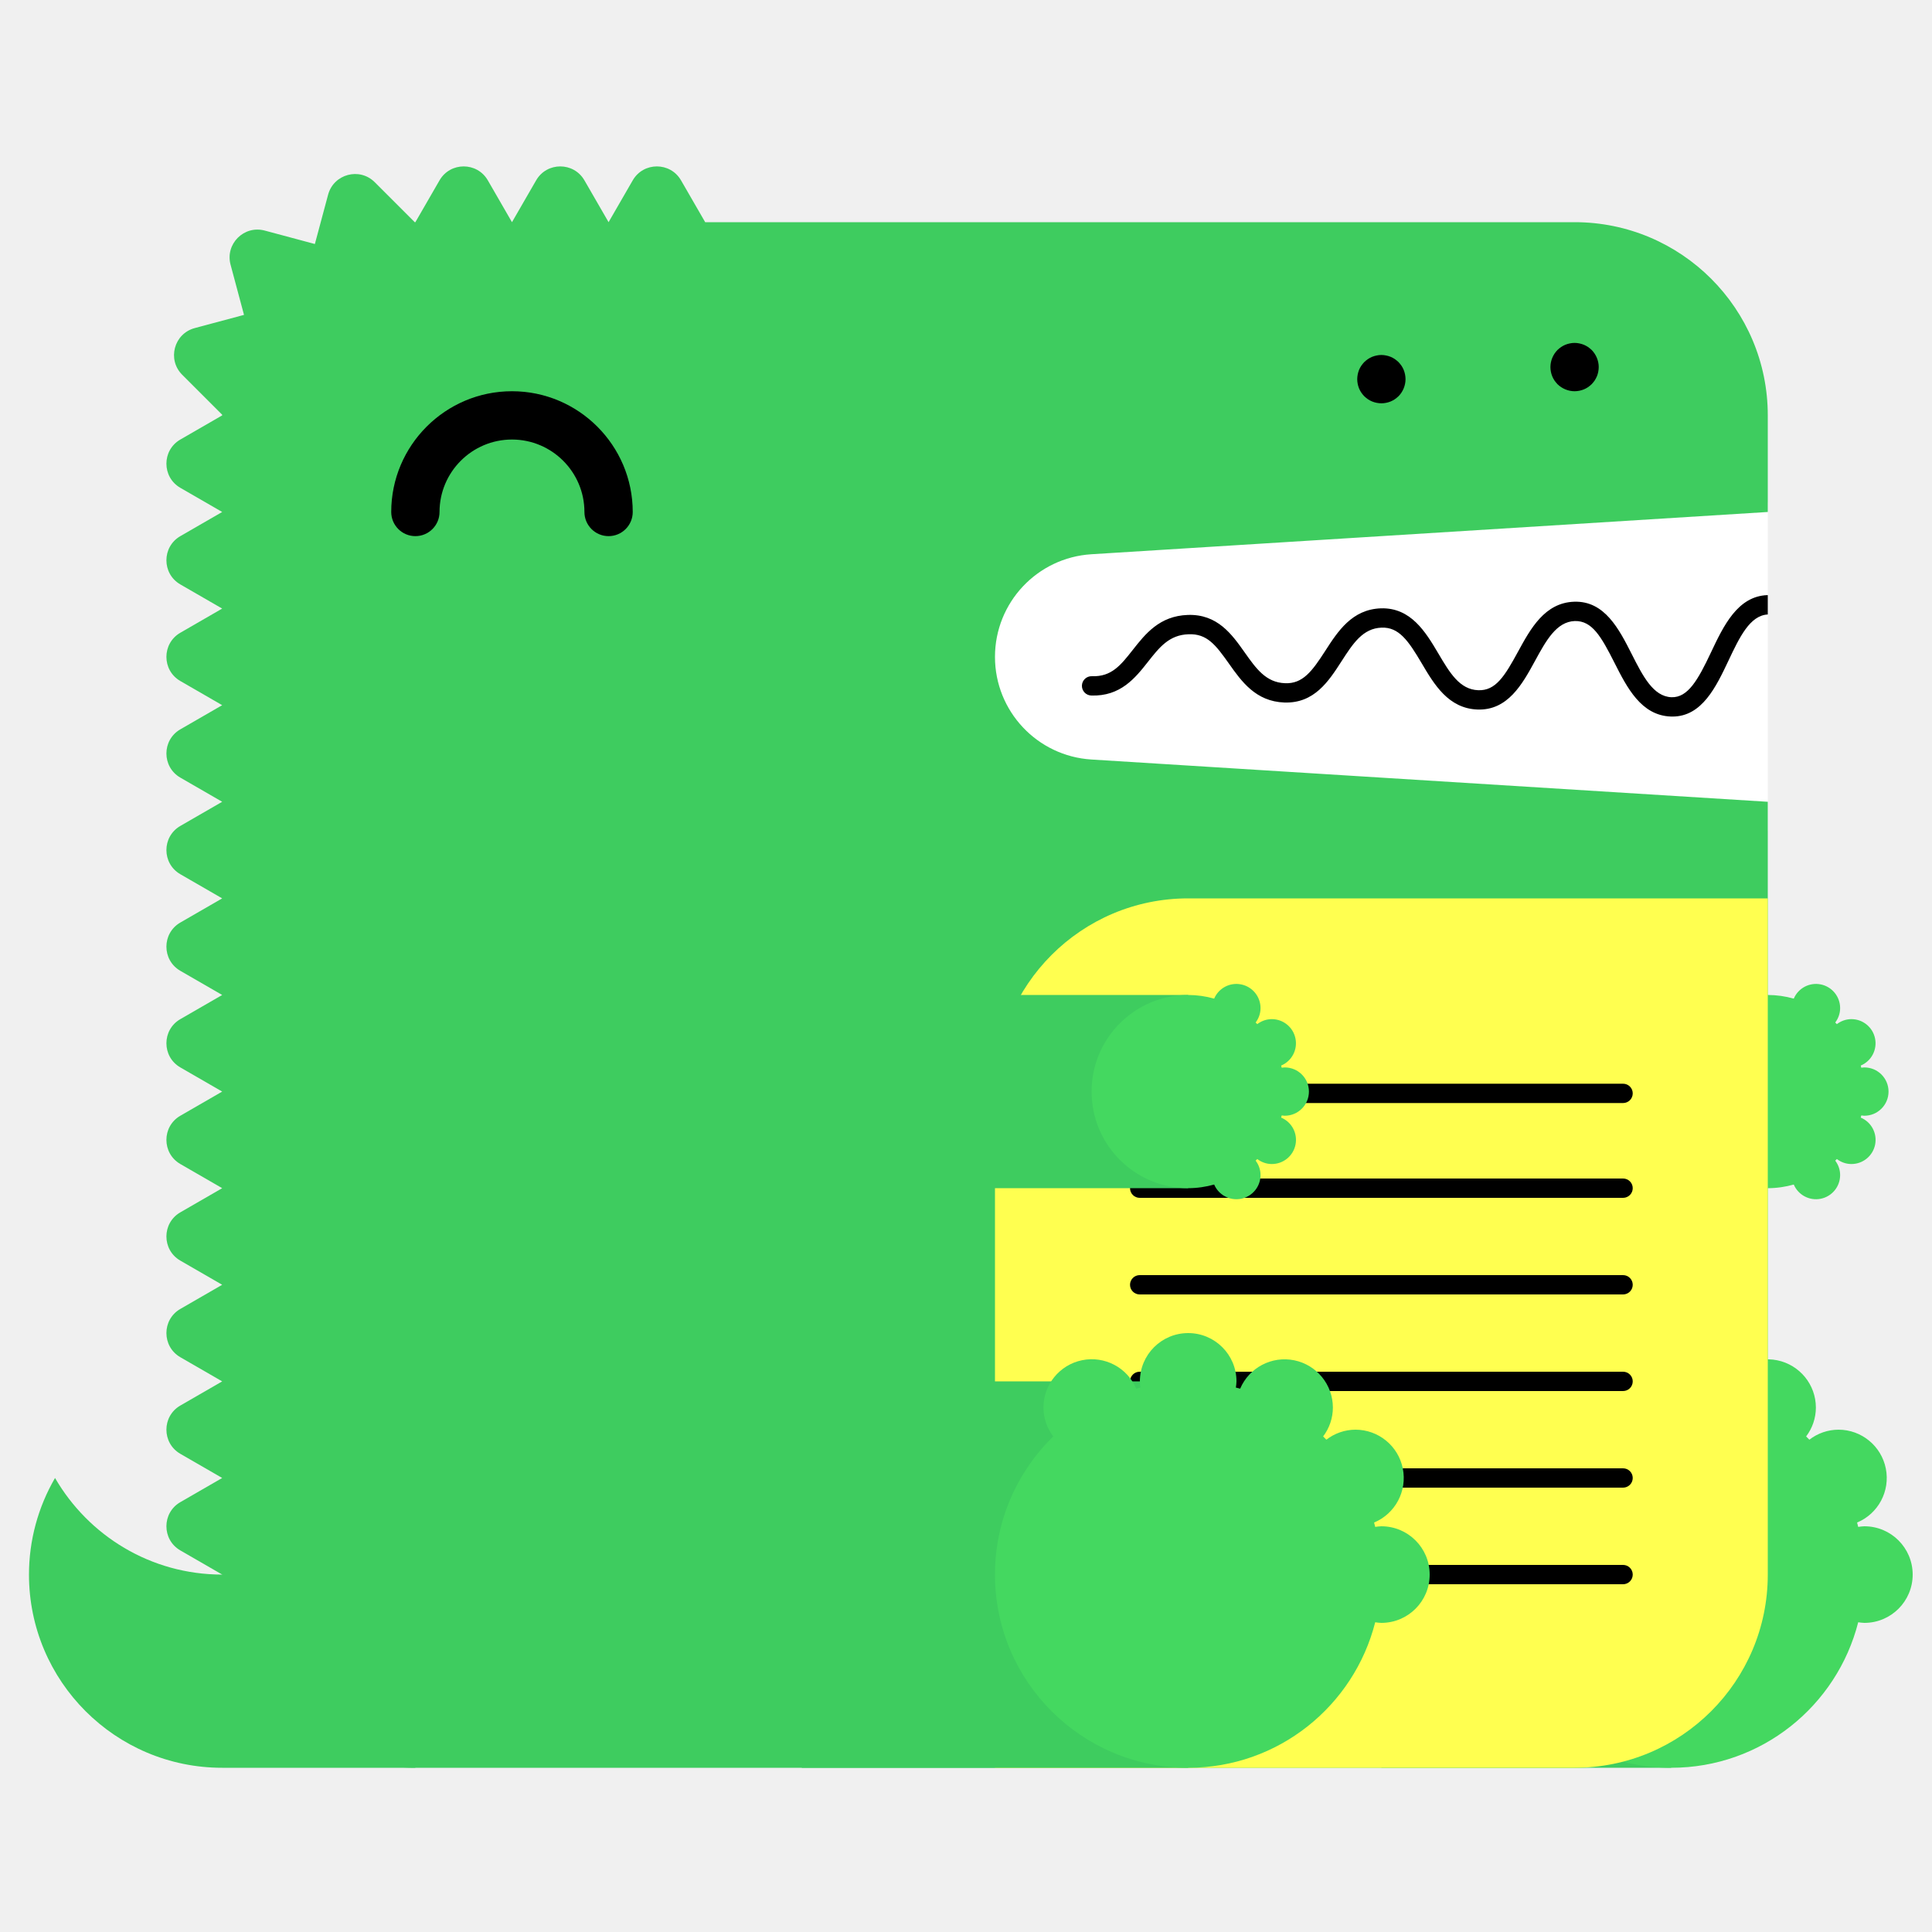
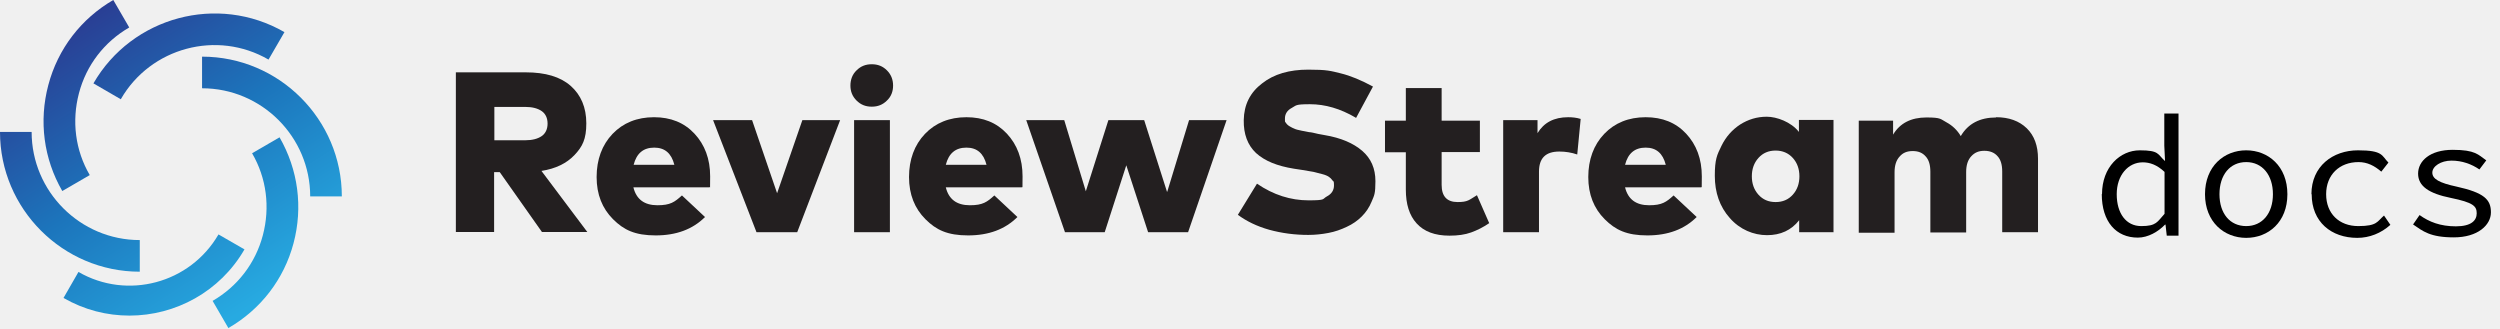
- <svg xmlns="http://www.w3.org/2000/svg" width="200" height="200" viewBox="0 0 200 200">
-   <g fill="none" fill-rule="evenodd">
-     <path fill="#FFF" d="M99 52h84v34H99z" />
-     <path d="M23 163c-7.398 0-13.843-4.027-17.303-10A19.886 19.886 0 0 0 3 163c0 11.046 8.954 20 20 20h20v-20H23z" fill="#3ECC5F" />
-     <path d="M112.98 57.376L183 53V43c0-11.046-8.954-20-20-20H73l-2.5-4.33c-1.112-1.925-3.889-1.925-5 0L63 23l-2.5-4.33c-1.111-1.925-3.889-1.925-5 0L53 23l-2.5-4.33c-1.111-1.925-3.889-1.925-5 0L43 23c-.022 0-.042.003-.065.003l-4.142-4.141c-1.57-1.571-4.252-.853-4.828 1.294l-1.369 5.104-5.192-1.392c-2.148-.575-4.111 1.389-3.535 3.536l1.39 5.193-5.102 1.367c-2.148.576-2.867 3.259-1.296 4.83l4.142 4.142c0 .021-.003.042-.003.064l-4.33 2.5c-1.925 1.111-1.925 3.889 0 5L23 53l-4.33 2.5c-1.925 1.111-1.925 3.889 0 5L23 63l-4.33 2.5c-1.925 1.111-1.925 3.889 0 5L23 73l-4.33 2.5c-1.925 1.111-1.925 3.889 0 5L23 83l-4.33 2.5c-1.925 1.111-1.925 3.889 0 5L23 93l-4.33 2.5c-1.925 1.111-1.925 3.889 0 5L23 103l-4.33 2.5c-1.925 1.111-1.925 3.889 0 5L23 113l-4.33 2.5c-1.925 1.111-1.925 3.889 0 5L23 123l-4.33 2.5c-1.925 1.111-1.925 3.889 0 5L23 133l-4.33 2.5c-1.925 1.111-1.925 3.889 0 5L23 143l-4.33 2.5c-1.925 1.111-1.925 3.889 0 5L23 153l-4.33 2.5c-1.925 1.111-1.925 3.889 0 5L23 163c0 11.046 8.954 20 20 20h120c11.046 0 20-8.954 20-20V83l-70.02-4.376A10.645 10.645 0 0 1 103 68c0-5.621 4.37-10.273 9.98-10.624" fill="#3ECC5F" />
-     <path fill="#3ECC5F" d="M143 183h30v-40h-30z" />
-     <path d="M193 158c-.219 0-.428.037-.639.064-.038-.15-.074-.301-.116-.451A5 5 0 0 0 190.32 148a4.96 4.96 0 0 0-3.016 1.036 26.531 26.531 0 0 0-.335-.336 4.955 4.955 0 0 0 1.011-2.987 5 5 0 0 0-9.599-1.959c-.148-.042-.297-.077-.445-.115.027-.211.064-.42.064-.639a5 5 0 0 0-5-5 5 5 0 0 0-5 5c0 .219.037.428.064.639-.148.038-.297.073-.445.115a4.998 4.998 0 0 0-9.599 1.959c0 1.125.384 2.151 1.011 2.987-3.717 3.632-6.031 8.693-6.031 14.3 0 11.046 8.954 20 20 20 9.339 0 17.16-6.41 19.361-15.064.211.027.42.064.639.064a5 5 0 0 0 5-5 5 5 0 0 0-5-5" fill="#44D860" />
-     <path fill="#3ECC5F" d="M153 123h30v-20h-30z" />
-     <path d="M193 115.5a2.5 2.5 0 1 0 0-5c-.109 0-.214.019-.319.032-.02-.075-.037-.15-.058-.225a2.501 2.501 0 0 0-.963-4.807c-.569 0-1.088.197-1.508.518a6.653 6.653 0 0 0-.168-.168c.314-.417.506-.931.506-1.494a2.5 2.5 0 0 0-4.8-.979A9.987 9.987 0 0 0 183 103c-5.522 0-10 4.478-10 10s4.478 10 10 10c.934 0 1.833-.138 2.69-.377a2.5 2.5 0 0 0 4.8-.979c0-.563-.192-1.077-.506-1.494.057-.055.113-.111.168-.168.42.321.939.518 1.508.518a2.5 2.5 0 0 0 .963-4.807c.021-.074.038-.15.058-.225.105.013.21.032.319.032" fill="#44D860" />
-     <path d="M63 55.5a2.5 2.5 0 0 1-2.5-2.5c0-4.136-3.364-7.5-7.5-7.5s-7.5 3.364-7.5 7.5a2.5 2.5 0 1 1-5 0c0-6.893 5.607-12.5 12.5-12.5S65.5 46.107 65.5 53a2.5 2.5 0 0 1-2.5 2.5" fill="#000" />
-     <path d="M103 183h60c11.046 0 20-8.954 20-20V93h-60c-11.046 0-20 8.954-20 20v70z" fill="#FFFF50" />
-     <path d="M168.02 124h-50.04a1 1 0 1 1 0-2h50.04a1 1 0 1 1 0 2m0 20h-50.04a1 1 0 1 1 0-2h50.04a1 1 0 1 1 0 2m0 20h-50.04a1 1 0 1 1 0-2h50.04a1 1 0 1 1 0 2m0-49.814h-50.04a1 1 0 1 1 0-2h50.04a1 1 0 1 1 0 2m0 19.814h-50.04a1 1 0 1 1 0-2h50.04a1 1 0 1 1 0 2m0 20h-50.04a1 1 0 1 1 0-2h50.04a1 1 0 1 1 0 2M183 61.611c-.012 0-.022-.006-.034-.005-3.09.105-4.552 3.196-5.842 5.923-1.346 2.85-2.387 4.703-4.093 4.647-1.889-.068-2.969-2.202-4.113-4.46-1.314-2.594-2.814-5.536-5.963-5.426-3.046.104-4.513 2.794-5.807 5.167-1.377 2.528-2.314 4.065-4.121 3.994-1.927-.07-2.951-1.805-4.136-3.813-1.321-2.236-2.848-4.75-5.936-4.664-2.994.103-4.465 2.385-5.763 4.4-1.373 2.13-2.335 3.428-4.165 3.351-1.973-.07-2.992-1.51-4.171-3.177-1.324-1.873-2.816-3.993-5.895-3.89-2.928.1-4.399 1.97-5.696 3.618-1.232 1.564-2.194 2.802-4.229 2.724a1 1 0 0 0-.072 2c3.017.101 4.545-1.8 5.872-3.487 1.177-1.496 2.193-2.787 4.193-2.855 1.926-.082 2.829 1.115 4.195 3.045 1.297 1.834 2.769 3.914 5.731 4.021 3.103.104 4.596-2.215 5.918-4.267 1.182-1.834 2.202-3.417 4.15-3.484 1.793-.067 2.769 1.35 4.145 3.681 1.297 2.197 2.766 4.686 5.787 4.796 3.125.108 4.634-2.62 5.949-5.035 1.139-2.088 2.214-4.06 4.119-4.126 1.793-.042 2.728 1.595 4.111 4.33 1.292 2.553 2.757 5.445 5.825 5.556l.169.003c3.064 0 4.518-3.075 5.805-5.794 1.139-2.41 2.217-4.68 4.067-4.773v-2z" fill="#000" />
-     <path fill="#3ECC5F" d="M83 183h40v-40H83z" />
-     <path d="M143 158c-.219 0-.428.037-.639.064-.038-.15-.074-.301-.116-.451A5 5 0 0 0 140.32 148a4.96 4.96 0 0 0-3.016 1.036 26.531 26.531 0 0 0-.335-.336 4.955 4.955 0 0 0 1.011-2.987 5 5 0 0 0-9.599-1.959c-.148-.042-.297-.077-.445-.115.027-.211.064-.42.064-.639a5 5 0 0 0-5-5 5 5 0 0 0-5 5c0 .219.037.428.064.639-.148.038-.297.073-.445.115a4.998 4.998 0 0 0-9.599 1.959c0 1.125.384 2.151 1.011 2.987-3.717 3.632-6.031 8.693-6.031 14.3 0 11.046 8.954 20 20 20 9.339 0 17.16-6.41 19.361-15.064.211.027.42.064.639.064a5 5 0 0 0 5-5 5 5 0 0 0-5-5" fill="#44D860" />
-     <path fill="#3ECC5F" d="M83 123h40v-20H83z" />
-     <path d="M133 115.5a2.5 2.5 0 1 0 0-5c-.109 0-.214.019-.319.032-.02-.075-.037-.15-.058-.225a2.501 2.501 0 0 0-.963-4.807c-.569 0-1.088.197-1.508.518a6.653 6.653 0 0 0-.168-.168c.314-.417.506-.931.506-1.494a2.5 2.5 0 0 0-4.8-.979A9.987 9.987 0 0 0 123 103c-5.522 0-10 4.478-10 10s4.478 10 10 10c.934 0 1.833-.138 2.69-.377a2.5 2.5 0 0 0 4.8-.979c0-.563-.192-1.077-.506-1.494.057-.055.113-.111.168-.168.42.321.939.518 1.508.518a2.5 2.5 0 0 0 .963-4.807c.021-.074.038-.15.058-.225.105.013.21.032.319.032" fill="#44D860" />
-     <path d="M143 41.75c-.16 0-.33-.02-.49-.05a2.52 2.52 0 0 1-.47-.14c-.15-.06-.29-.14-.431-.23-.13-.09-.259-.2-.38-.31-.109-.12-.219-.24-.309-.38s-.17-.28-.231-.43a2.619 2.619 0 0 1-.189-.96c0-.16.02-.33.05-.49.03-.16.08-.31.139-.47.061-.15.141-.29.231-.43.09-.13.2-.26.309-.38.121-.11.25-.22.38-.31.141-.09.281-.17.431-.23.149-.06.31-.11.47-.14.32-.07.65-.07.98 0 .159.03.32.08.47.14.149.06.29.14.43.23.13.09.259.2.38.31.11.12.22.25.31.38.09.14.17.28.23.43.06.16.11.31.14.47.029.16.05.33.05.49 0 .66-.271 1.31-.73 1.77-.121.11-.25.22-.38.31-.14.09-.281.17-.43.23a2.565 2.565 0 0 1-.96.19m20-1.25c-.66 0-1.3-.27-1.771-.73a3.802 3.802 0 0 1-.309-.38c-.09-.14-.17-.28-.231-.43a2.619 2.619 0 0 1-.189-.96c0-.66.27-1.3.729-1.77.121-.11.25-.22.38-.31.141-.09.281-.17.431-.23.149-.06.31-.11.47-.14.32-.07.66-.07.98 0 .159.03.32.08.47.14.149.06.29.14.43.23.13.09.259.2.38.31.459.47.73 1.11.73 1.77 0 .16-.021.33-.05.49-.03.16-.08.32-.14.47-.07.15-.14.29-.23.43-.09.13-.2.26-.31.38-.121.11-.25.22-.38.31-.14.09-.281.17-.43.23a2.565 2.565 0 0 1-.96.19" fill="#000" />
+ <svg xmlns="http://www.w3.org/2000/svg" id="Layer_1" version="1.1" viewBox="0 0 1019.5 133.9">
+   <defs>
+     <style>
+       .st0 {
+         fill: url(#linear-gradient2);
+       }
+ 
+       .st1 {
+         fill: url(#linear-gradient1);
+       }
+ 
+       .st2 {
+         fill: url(#linear-gradient3);
+       }
+ 
+       .st3 {
+         fill: url(#linear-gradient5);
+       }
+ 
+       .st4 {
+         fill: url(#linear-gradient4);
+       }
+ 
+       .st5 {
+         fill: #231f20;
+       }
+ 
+       .st6 {
+         fill: url(#linear-gradient);
+       }
+     </style>
+     <linearGradient id="linear-gradient" x1="3.3" y1="116" x2="80.5" y2="-2.9" gradientTransform="translate(0 136) scale(1 -1)" gradientUnits="userSpaceOnUse">
+       <stop offset="0" stop-color="#2b3990" />
+       <stop offset=".5" stop-color="#1c75bc" />
+       <stop offset="1" stop-color="#27aae1" />
+     </linearGradient>
+     <linearGradient id="linear-gradient1" x1="65.4" y1="156.4" x2="142.6" y2="37.5" gradientTransform="translate(0 136) scale(1 -1)" gradientUnits="userSpaceOnUse">
+       <stop offset="0" stop-color="#2b3990" />
+       <stop offset=".5" stop-color="#1c75bc" />
+       <stop offset="1" stop-color="#27aae1" />
+     </linearGradient>
+     <linearGradient id="linear-gradient2" x1="53.5" y1="148.6" x2="130.8" y2="29.7" gradientTransform="translate(0 136) scale(1 -1)" gradientUnits="userSpaceOnUse">
+       <stop offset="0" stop-color="#2b3990" />
+       <stop offset=".5" stop-color="#1c75bc" />
+       <stop offset="1" stop-color="#27aae1" />
+     </linearGradient>
+     <linearGradient id="linear-gradient3" x1="17.5" y1="125.2" x2="94.8" y2="6.3" gradientTransform="translate(0 136) scale(1 -1)" gradientUnits="userSpaceOnUse">
+       <stop offset="0" stop-color="#2b3990" />
+       <stop offset=".5" stop-color="#1c75bc" />
+       <stop offset="1" stop-color="#27aae1" />
+     </linearGradient>
+     <linearGradient id="linear-gradient4" x1="-8.3" y1="108.4" x2="68.9" y2="-10.5" gradientTransform="translate(0 136) scale(1 -1)" gradientUnits="userSpaceOnUse">
+       <stop offset="0" stop-color="#2b3990" />
+       <stop offset=".5" stop-color="#1c75bc" />
+       <stop offset="1" stop-color="#27aae1" />
+     </linearGradient>
+     <linearGradient id="linear-gradient5" x1="39.6" y1="139.6" x2="116.8" y2="20.7" gradientTransform="translate(0 136) scale(1 -1)" gradientUnits="userSpaceOnUse">
+       <stop offset="0" stop-color="#2b3990" />
+       <stop offset=".5" stop-color="#1c75bc" />
+       <stop offset="1" stop-color="#27aae1" />
+     </linearGradient>
+   </defs>
+   <g>
+     <path class="st5" d="M214.4,29.5c8,0,14.1,1.8,18.3,5.5s6.4,8.8,6.4,15.3-1.6,9.5-4.8,12.9c-3.2,3.4-7.7,5.6-13.5,6.5l18.7,24.9h-18.5l-17.2-24.4h-2.3v24.4h-15.6V29.5h28.5ZM201.6,43.6v13.6h12.6c2.9,0,5.1-.6,6.7-1.7,1.6-1.1,2.4-2.9,2.4-5.1s-.8-4-2.4-5.1-3.8-1.7-6.7-1.7h-12.6Z" />
+     <path class="st5" d="M266.7,47.8c6.8,0,12.3,2.2,16.5,6.7s6.4,10.3,6.4,17.4,0,3.6-.3,4.5h-31c1.2,4.9,4.5,7.3,9.8,7.3s7-1.3,10-4l9.4,8.8c-5,5-11.7,7.5-20.1,7.5s-13-2.2-17.4-6.6-6.7-10.1-6.7-17.2,2.2-13.1,6.5-17.6,10-6.8,16.9-6.8h0ZM266.8,60.2c-4.4,0-7.2,2.3-8.4,7h16.6c-1.2-4.7-3.9-7-8.2-7Z" />
+     <path class="st5" d="M325.1,94.7h-16.6l-17.7-45.7h15.9l10.2,29.8,10.3-29.8h15.4l-17.5,45.7h0Z" />
+     <path class="st5" d="M349.3,28.7c1.7-1.7,3.7-2.5,6.2-2.5s4.5.8,6.2,2.5,2.5,3.8,2.5,6.2-.8,4.5-2.5,6.1c-1.7,1.7-3.7,2.5-6.2,2.5s-4.5-.8-6.2-2.5-2.5-3.7-2.5-6.1.8-4.6,2.5-6.2ZM362.9,94.7h-14.6v-45.7h14.6v45.7Z" />
+     <path class="st5" d="M394.1,47.8c6.8,0,12.3,2.2,16.5,6.7s6.4,10.3,6.4,17.4,0,3.6-.3,4.5h-31c1.2,4.9,4.5,7.3,9.8,7.3s7-1.3,10-4l9.4,8.8c-5,5-11.7,7.5-20.1,7.5s-13-2.2-17.4-6.6-6.7-10.1-6.7-17.2,2.2-13.1,6.5-17.6,10-6.8,16.9-6.8h0ZM394.1,60.2c-4.4,0-7.2,2.3-8.4,7h16.6c-1.2-4.7-3.9-7-8.2-7Z" />
+     <path class="st5" d="M476,78.2l8.9-29.2h15.3l-15.7,45.7h-16.3l-8.9-27.3-8.8,27.3h-16.2l-15.8-45.7h15.5l8.8,29,9.2-29h14.6l9.3,29.2h.1Z" />
+     <path class="st5" d="M552.9,48c-6.3-3.7-12.5-5.5-18.7-5.5s-5.5.5-7.4,1.5-2.8,2.5-2.8,4.3,0,1.2.4,1.8c.3.5.8,1,1.5,1.4s1.4.8,2,1c.6.3,1.5.5,2.9.8s2.4.5,3.1.6c.7,0,1.9.3,3.6.7l2.7.5c6.6,1.1,11.7,3.3,15.3,6.4,3.6,3.1,5.4,7.2,5.4,12.4s-.5,5.8-1.5,8.2c-1,2.5-2.4,4.5-4.1,6.2-1.7,1.7-3.7,3.1-6.1,4.2-2.3,1.1-4.8,2-7.5,2.5-2.6.5-5.4.8-8.2.8-5.5,0-10.8-.7-15.9-2.1-5-1.4-9.3-3.5-12.8-6.1l7.8-12.7c6.7,4.6,13.8,6.8,21,6.8s5.5-.5,7.5-1.6c1.9-1,2.9-2.5,2.9-4.5s-.2-1.5-.6-2c-.4-.6-.9-1.1-1.5-1.5s-1.5-.8-2.7-1.1c-1.2-.3-2.3-.6-3.5-.9-1.2-.2-2.7-.5-4.7-.8l-3.3-.5c-6.9-1.1-12-3.2-15.5-6.4-3.4-3.2-5.1-7.7-5-13.4.1-6.3,2.6-11.3,7.5-15,4.8-3.8,11.1-5.6,18.8-5.6s9.1.5,13.2,1.5c4.1,1,8.4,2.8,13.2,5.4l-6.9,12.8h-.1Z" />
+     <path class="st5" d="M603.5,62h-15.6v13.4c0,4.7,2.2,7,6.5,7s4.7-.9,7.9-2.8l5,11.4c-2.5,1.7-4.9,2.9-7.4,3.8s-5.4,1.3-8.8,1.3c-6,0-10.4-1.7-13.4-5s-4.4-7.9-4.4-13.8v-15.2h-8.5v-12.9h8.5v-13.3h14.6v13.3h15.6v12.9h0Z" />
+     <path class="st5" d="M639.5,47.8c1.8,0,3.5.2,5.1.7l-1.4,14.5c-2.3-.8-4.8-1.2-7.3-1.2-5.6,0-8.3,2.7-8.3,8.2v24.7h-14.6v-45.7h14v5.3c2.6-4.3,6.7-6.5,12.5-6.5Z" />
+     <path class="st5" d="M671.1,47.8c6.8,0,12.3,2.2,16.5,6.7s6.4,10.3,6.4,17.4,0,3.6-.3,4.5h-31c1.2,4.9,4.5,7.3,9.8,7.3s7-1.3,10-4l9.4,8.8c-5,5-11.7,7.5-20.1,7.5s-13-2.2-17.4-6.6-6.7-10.1-6.7-17.2,2.2-13.1,6.5-17.6,10-6.8,16.9-6.8h0ZM671.1,60.2c-4.4,0-7.2,2.3-8.4,7h16.6c-1.2-4.7-3.9-7-8.2-7h0Z" />
+     <path class="st5" d="M747.8,94.7h-14.1v-4.9c-3.2,4.1-7.6,6.1-13.1,6.1s-11.1-2.3-15.2-7c-4.1-4.6-6.1-10.4-6.1-17.2s.9-8.5,2.7-12.2,4.4-6.6,7.6-8.7c3.3-2.1,6.9-3.2,10.9-3.2s9.9,2.1,13.1,6.2v-4.9h14.1v45.7h0ZM724.1,61.4c-2.9,0-5.2,1-7,3s-2.7,4.5-2.7,7.5.9,5.5,2.7,7.5,4.1,3,7,3,5.2-1,7-3,2.7-4.5,2.7-7.5-.9-5.5-2.7-7.5-4.2-3-7-3Z" />
+     <path class="st5" d="M814,47.8c5.2,0,9.4,1.5,12.5,4.5s4.6,7.2,4.6,12.4v30h-14.6v-24.8c0-2.7-.6-4.8-1.9-6.2-1.3-1.5-3.1-2.2-5.4-2.2s-3.9.7-5.3,2.2c-1.4,1.5-2.1,3.6-2.1,6.5v24.6h-14.6v-24.8c0-2.7-.6-4.8-1.9-6.2-1.3-1.5-3-2.2-5.3-2.2s-4,.7-5.3,2.2c-1.4,1.5-2.1,3.6-2.1,6.5v24.6h-14.6v-45.7h14v5.7c2.8-4.7,7.4-7,13.6-7s5.7.7,8.2,2c2.4,1.3,4.4,3.2,5.8,5.6,3-5.1,7.8-7.6,14.5-7.6h-.1Z" />
+   </g>
+   <g>
+     <path class="st6" d="M52.8,128.7c-9.2,0-18.4-2.3-26.9-7.2l6.1-10.6c19.9,11.5,45.5,4.7,57.1-15.3l10.6,6.1c-10,17.3-28.2,27-46.9,27Z" />
+     <g>
+       <path class="st1" d="M139.4,80.1h-12.9c0-24.3-19.8-44.1-44.1-44.1v-12.9c31.4,0,57,25.6,57,57Z" />
+       <path class="st0" d="M49.3,40.5l-11.2-6.5C53.8,6.8,88.8-2.6,116,13.1l-6.5,11.2c-21-12.2-48.1-4.9-60.2,16.1h0Z" />
+       <path class="st2" d="M25.4,77.9c-7.6-13.2-9.6-28.5-5.7-43.2C23.6,19.9,33.1,7.6,46.2,0l6.5,11.2c-10.2,5.9-17.5,15.4-20.5,26.8s-1.5,23.3,4.4,33.4c0,0-11.2,6.5-11.2,6.5Z" />
+       <path class="st4" d="M57,110.8C25.6,110.8,0,85.2,0,53.8h12.9c0,24.3,19.8,44.1,44.1,44.1v12.9Z" />
+       <path class="st3" d="M93.2,133.9l-6.5-11.2c10.2-5.9,17.5-15.4,20.5-26.8s1.5-23.3-4.4-33.4l11.2-6.5c7.6,13.2,9.6,28.5,5.7,43.2-3.9,14.7-13.4,27-26.6,34.6h.1Z" />
+     </g>
+   </g>
+   <g>
+     <path d="M857.2,79.2c0-11.1,7.4-17.9,15.4-17.9s7.2,1.6,10.2,4.3h.1l-.3-6.2v-13.1h5.8v49.8h-4.8l-.5-4.5h-.2c-2.8,2.9-6.9,5.3-11.1,5.3-8.8,0-14.7-6.4-14.7-17.8ZM882.7,87v-16.9c-3.1-2.9-6-3.9-8.9-3.9-5.9,0-10.6,5.2-10.6,13s3.8,13,10,13,6.5-1.7,9.5-5Z" />
+     <path d="M899.2,79.2c0-11.4,7.8-17.9,16.8-17.9s16.8,6.5,16.8,17.9-7.8,17.8-16.8,17.8-16.8-6.5-16.8-17.8ZM926.9,79.2c0-7.8-4.3-13.1-10.9-13.1s-10.9,5.2-10.9,13.1,4.3,13,10.9,13,10.9-5.2,10.9-13Z" />
+     <path d="M942.6,79.2c0-11.4,8.7-17.9,19-17.9s9.6,2.2,12.4,5l-2.9,3.7c-2.8-2.4-5.7-3.9-9.3-3.9-7.8,0-13.2,5.2-13.2,13.1s5.3,13,13.1,13,7.7-1.9,10.5-4.3l2.6,3.8c-3.8,3.4-8.5,5.3-13.5,5.3-10.6,0-18.6-6.5-18.6-17.8Z" />
+     <path d="M984,91.6l2.7-3.9c3.9,2.8,8.5,4.6,14.8,4.6s8.5-2.4,8.5-5.3-1.3-4.4-10.6-6.3c-8.9-1.8-13.3-4.8-13.3-9.9s4.8-9.7,14.1-9.7,10.4,2,13.7,4.3l-2.8,3.7c-3.2-2.2-7.1-3.6-11.4-3.6s-7.8,2.3-7.8,4.9,2.9,4.2,9.9,5.7c11.3,2.5,14,5.3,14,10.5s-5.4,10.2-15.1,10.2-12.6-2.5-16.7-5.3Z" />
  </g>
</svg>
